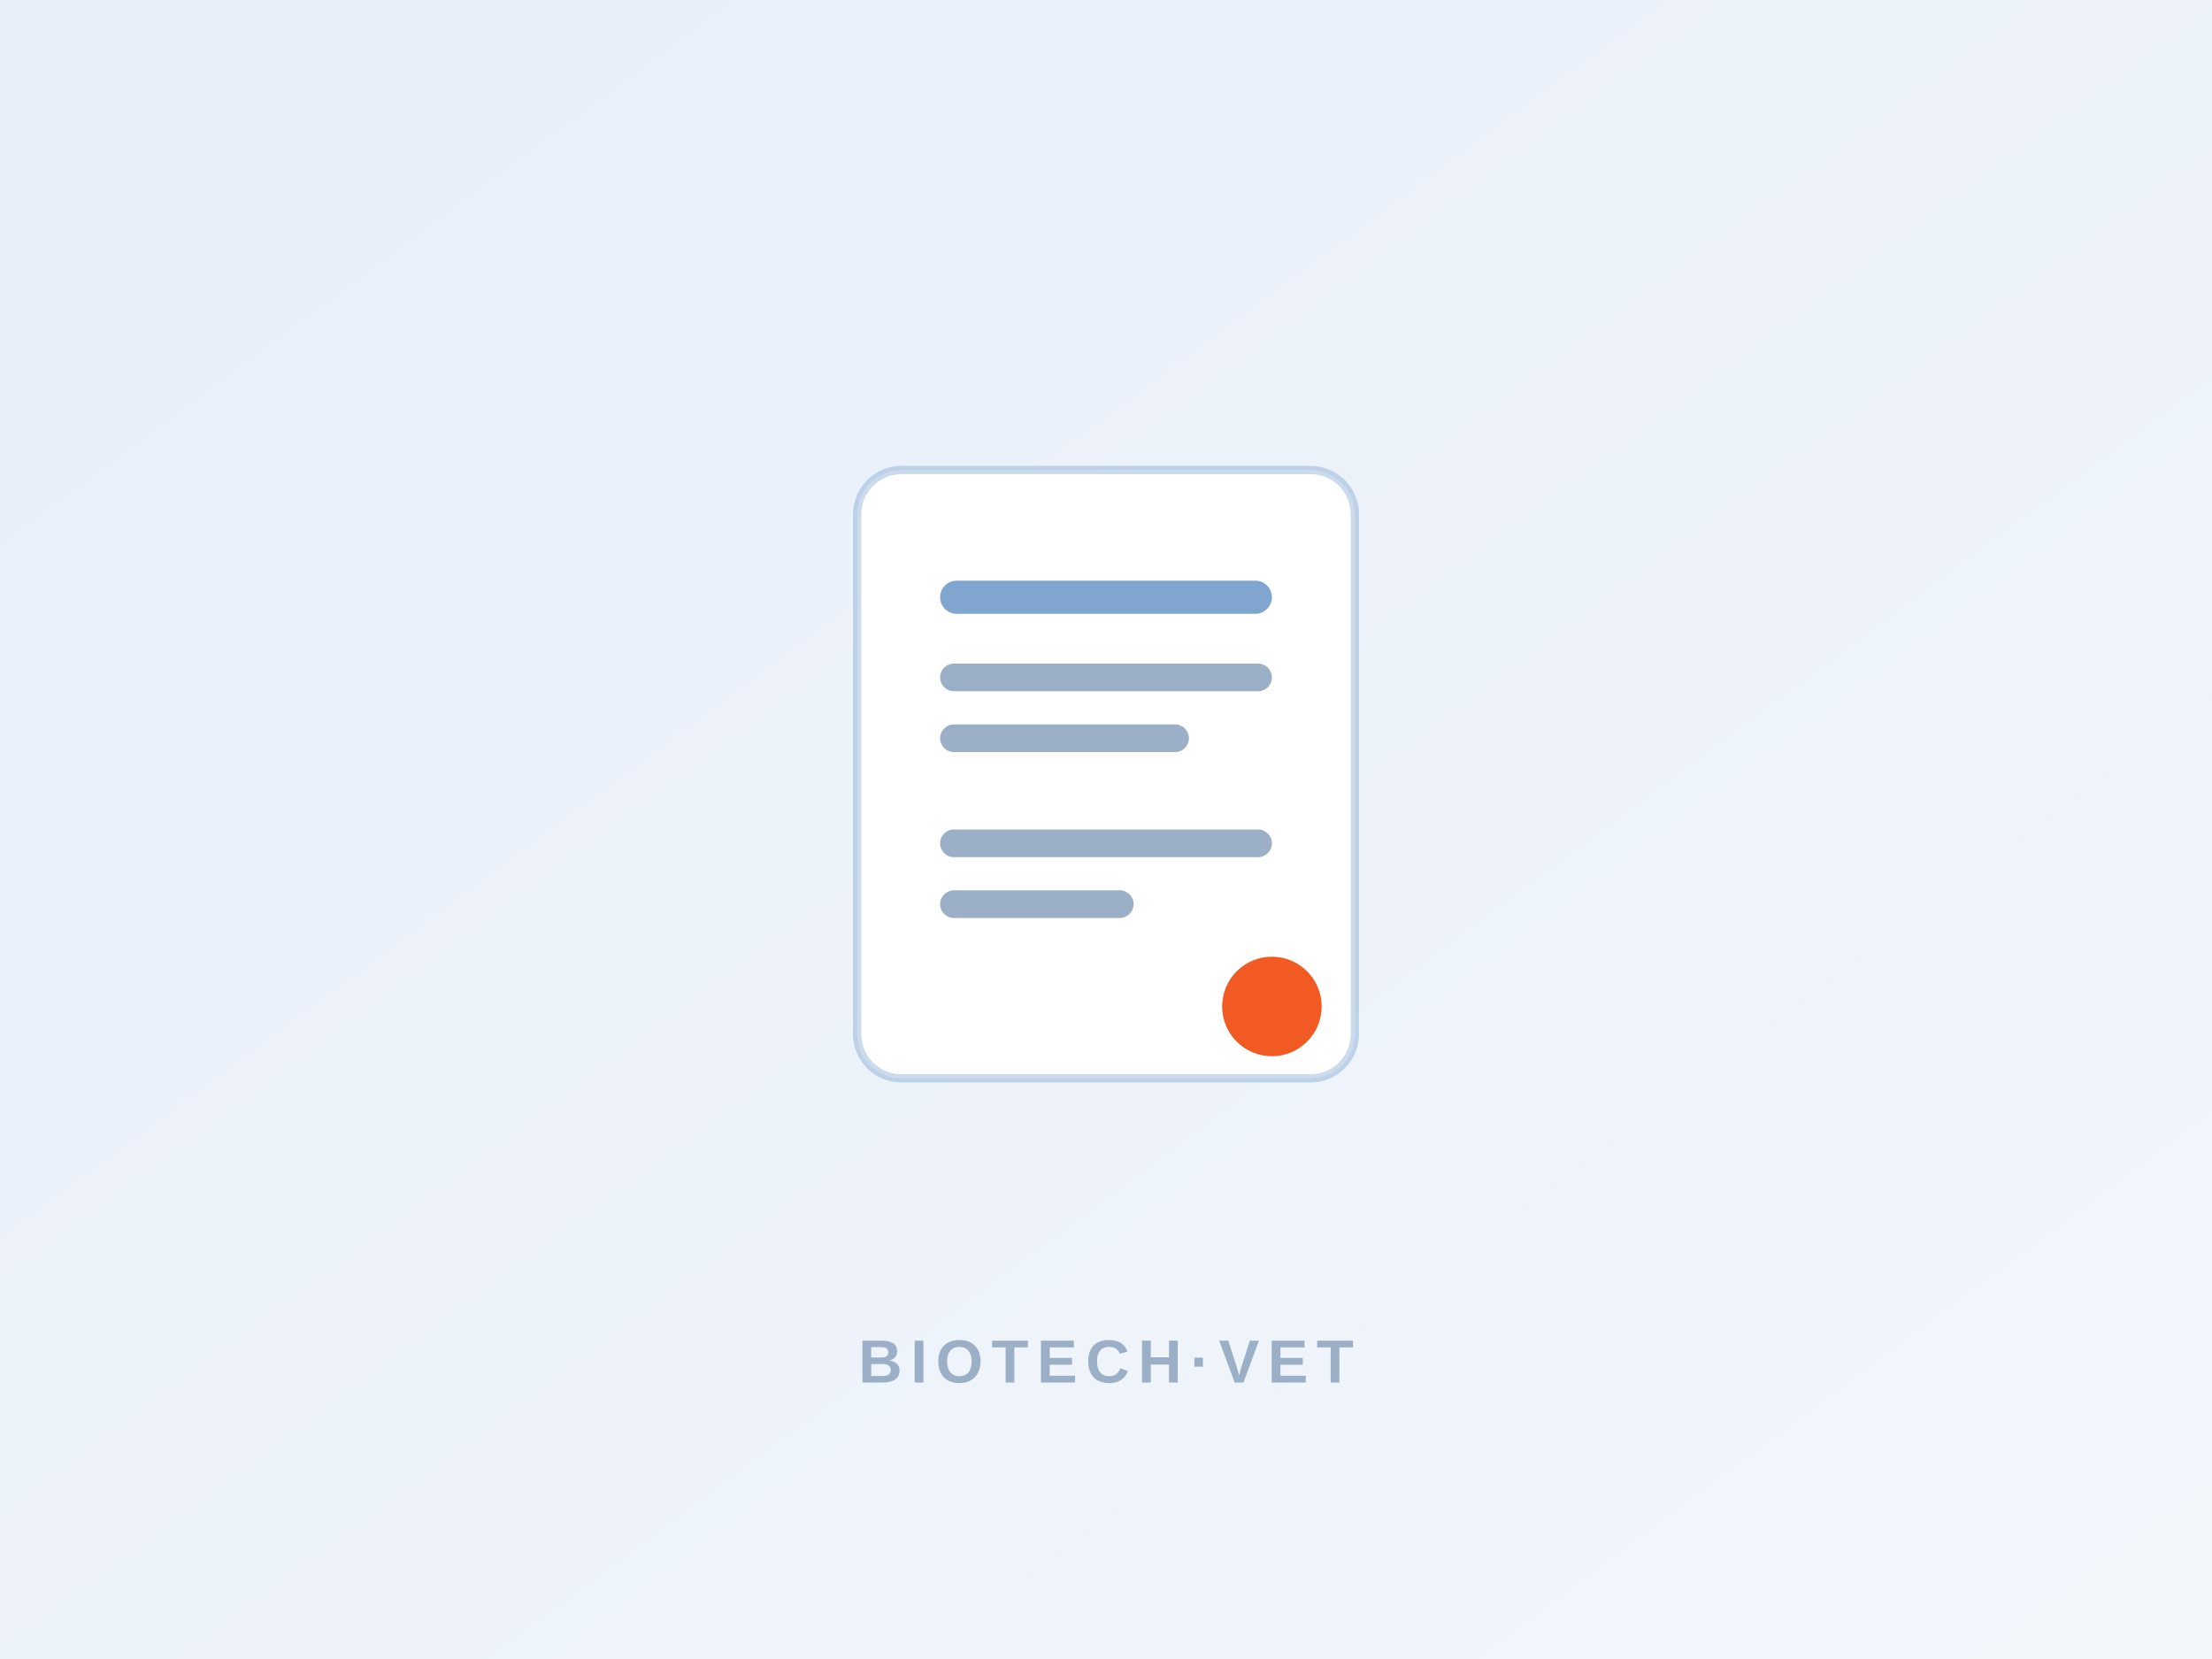
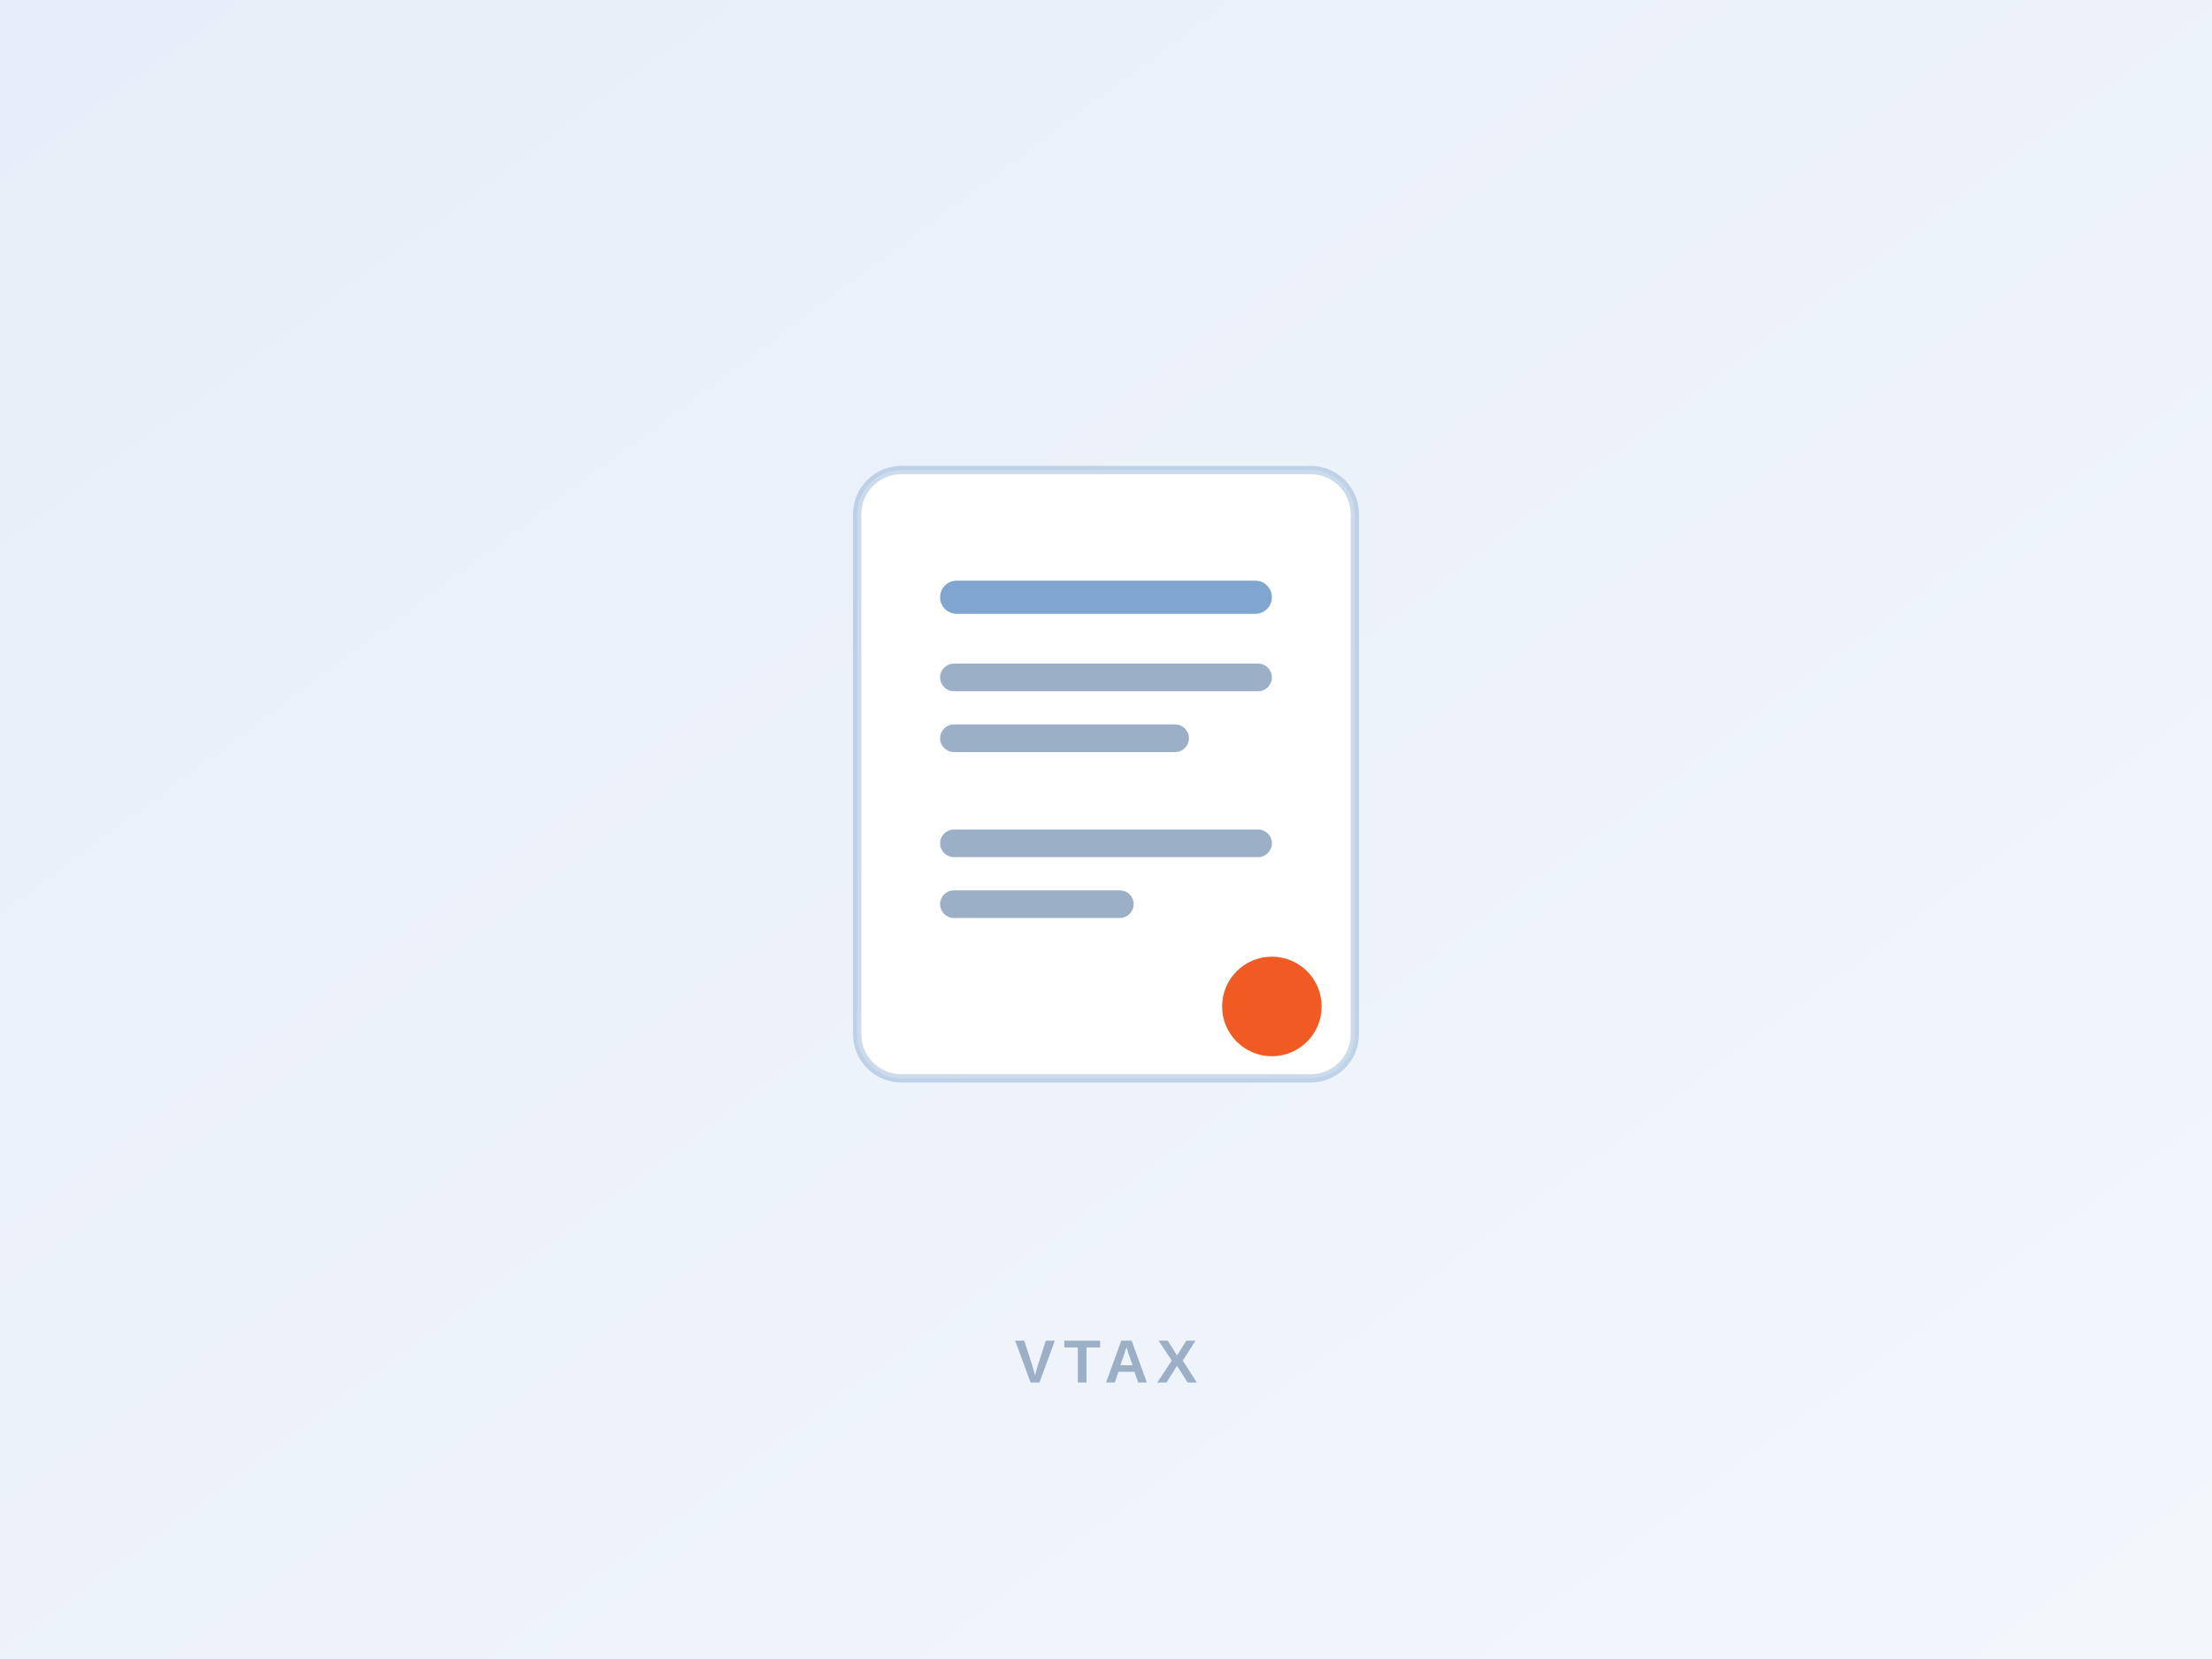
<svg xmlns="http://www.w3.org/2000/svg" width="800" height="600" viewBox="0 0 800 600" fill="none">
  <defs>
    <linearGradient id="da" x1="0" y1="0" x2="1" y2="1">
      <stop offset="0" stop-color="#e7eef9" />
      <stop offset="1" stop-color="#f3f7fc" />
    </linearGradient>
  </defs>
  <rect width="800" height="600" fill="url(#da)" />
  <g transform="translate(400 280)">
    <rect x="-90" y="-110" width="180" height="220" rx="16" fill="#ffffff" stroke="#034ea2" stroke-opacity="0.2" stroke-width="3" />
    <rect x="-60" y="-70" width="120" height="12" rx="6" fill="#034ea2" fill-opacity="0.5" />
    <rect x="-60" y="-40" width="120" height="10" rx="5" fill="#9bb0c7" />
    <rect x="-60" y="-18" width="90" height="10" rx="5" fill="#9bb0c7" />
    <rect x="-60" y="20" width="120" height="10" rx="5" fill="#9bb0c7" />
    <rect x="-60" y="42" width="70" height="10" rx="5" fill="#9bb0c7" />
    <circle cx="60" cy="84" r="18" fill="#f15a22" />
  </g>
-   <text x="400" y="500" text-anchor="middle" font-family="Montserrat, Arial, sans-serif" font-size="22" font-weight="700" letter-spacing="3" fill="#9bb0c7">BIOTECH·VET</text>
+   <text x="400" y="500" text-anchor="middle" font-family="Montserrat, Arial, sans-serif" font-size="22" font-weight="700" letter-spacing="3" fill="#9bb0c7">VTAX</text>
</svg>
